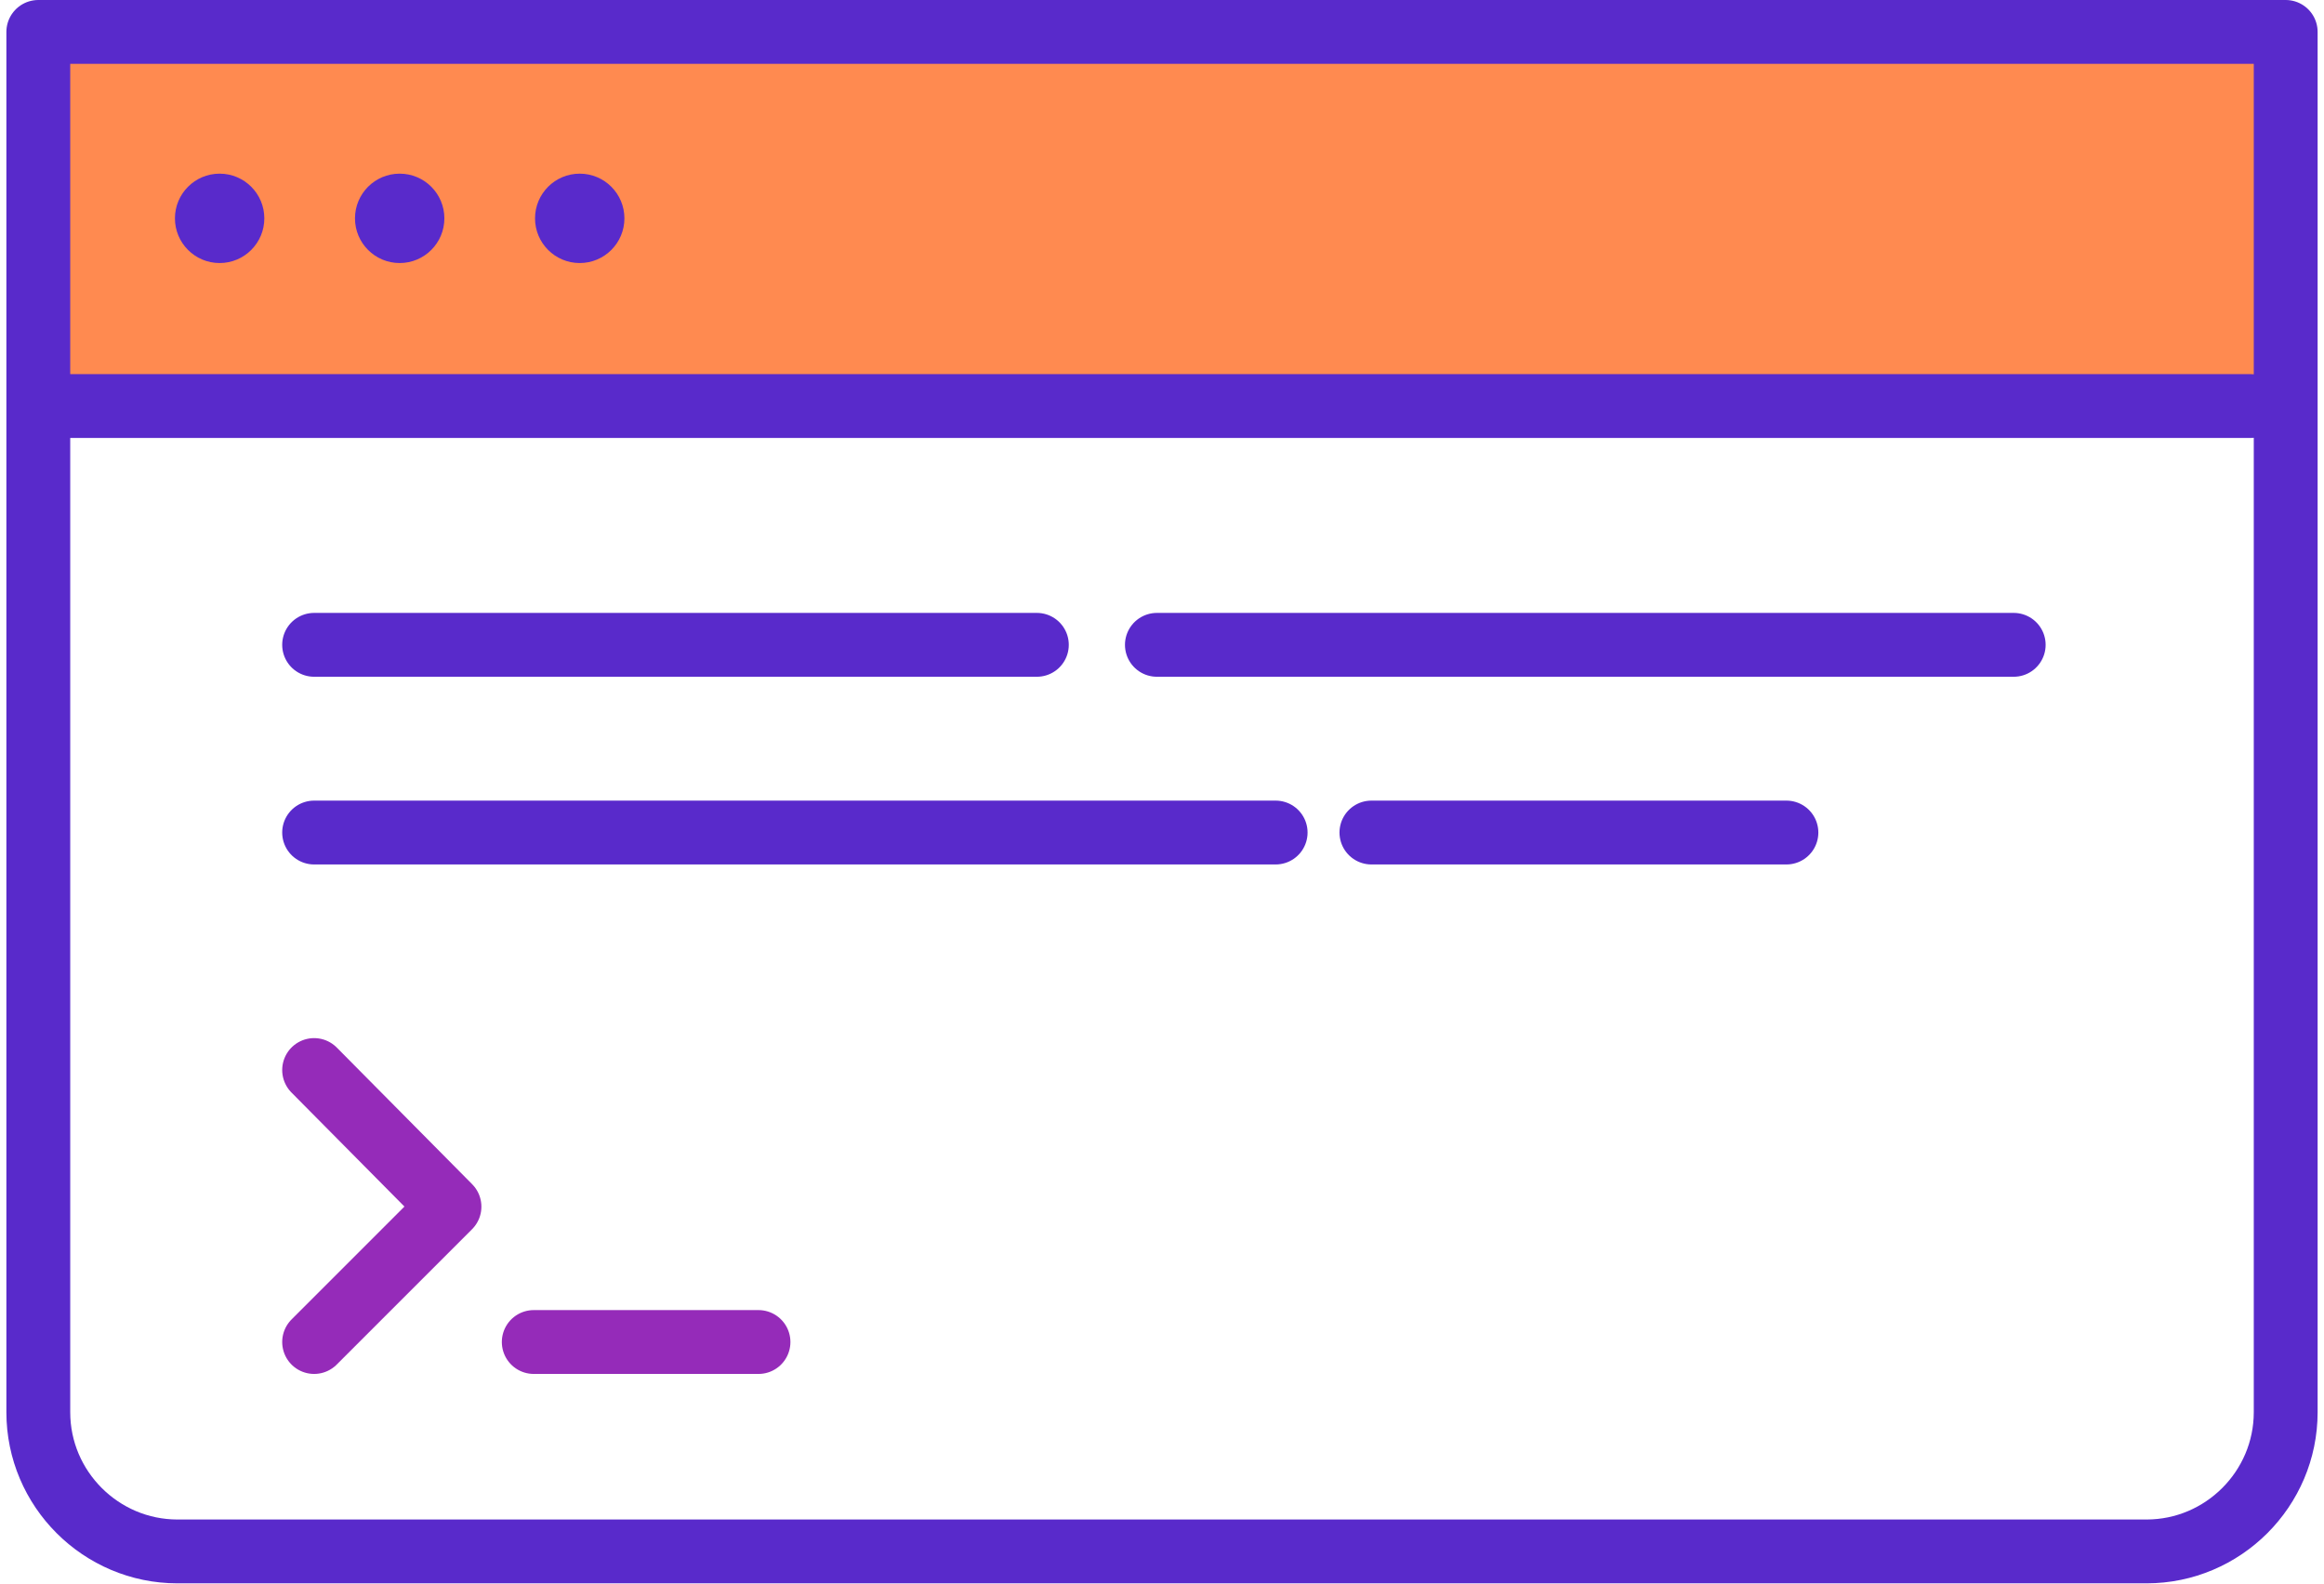
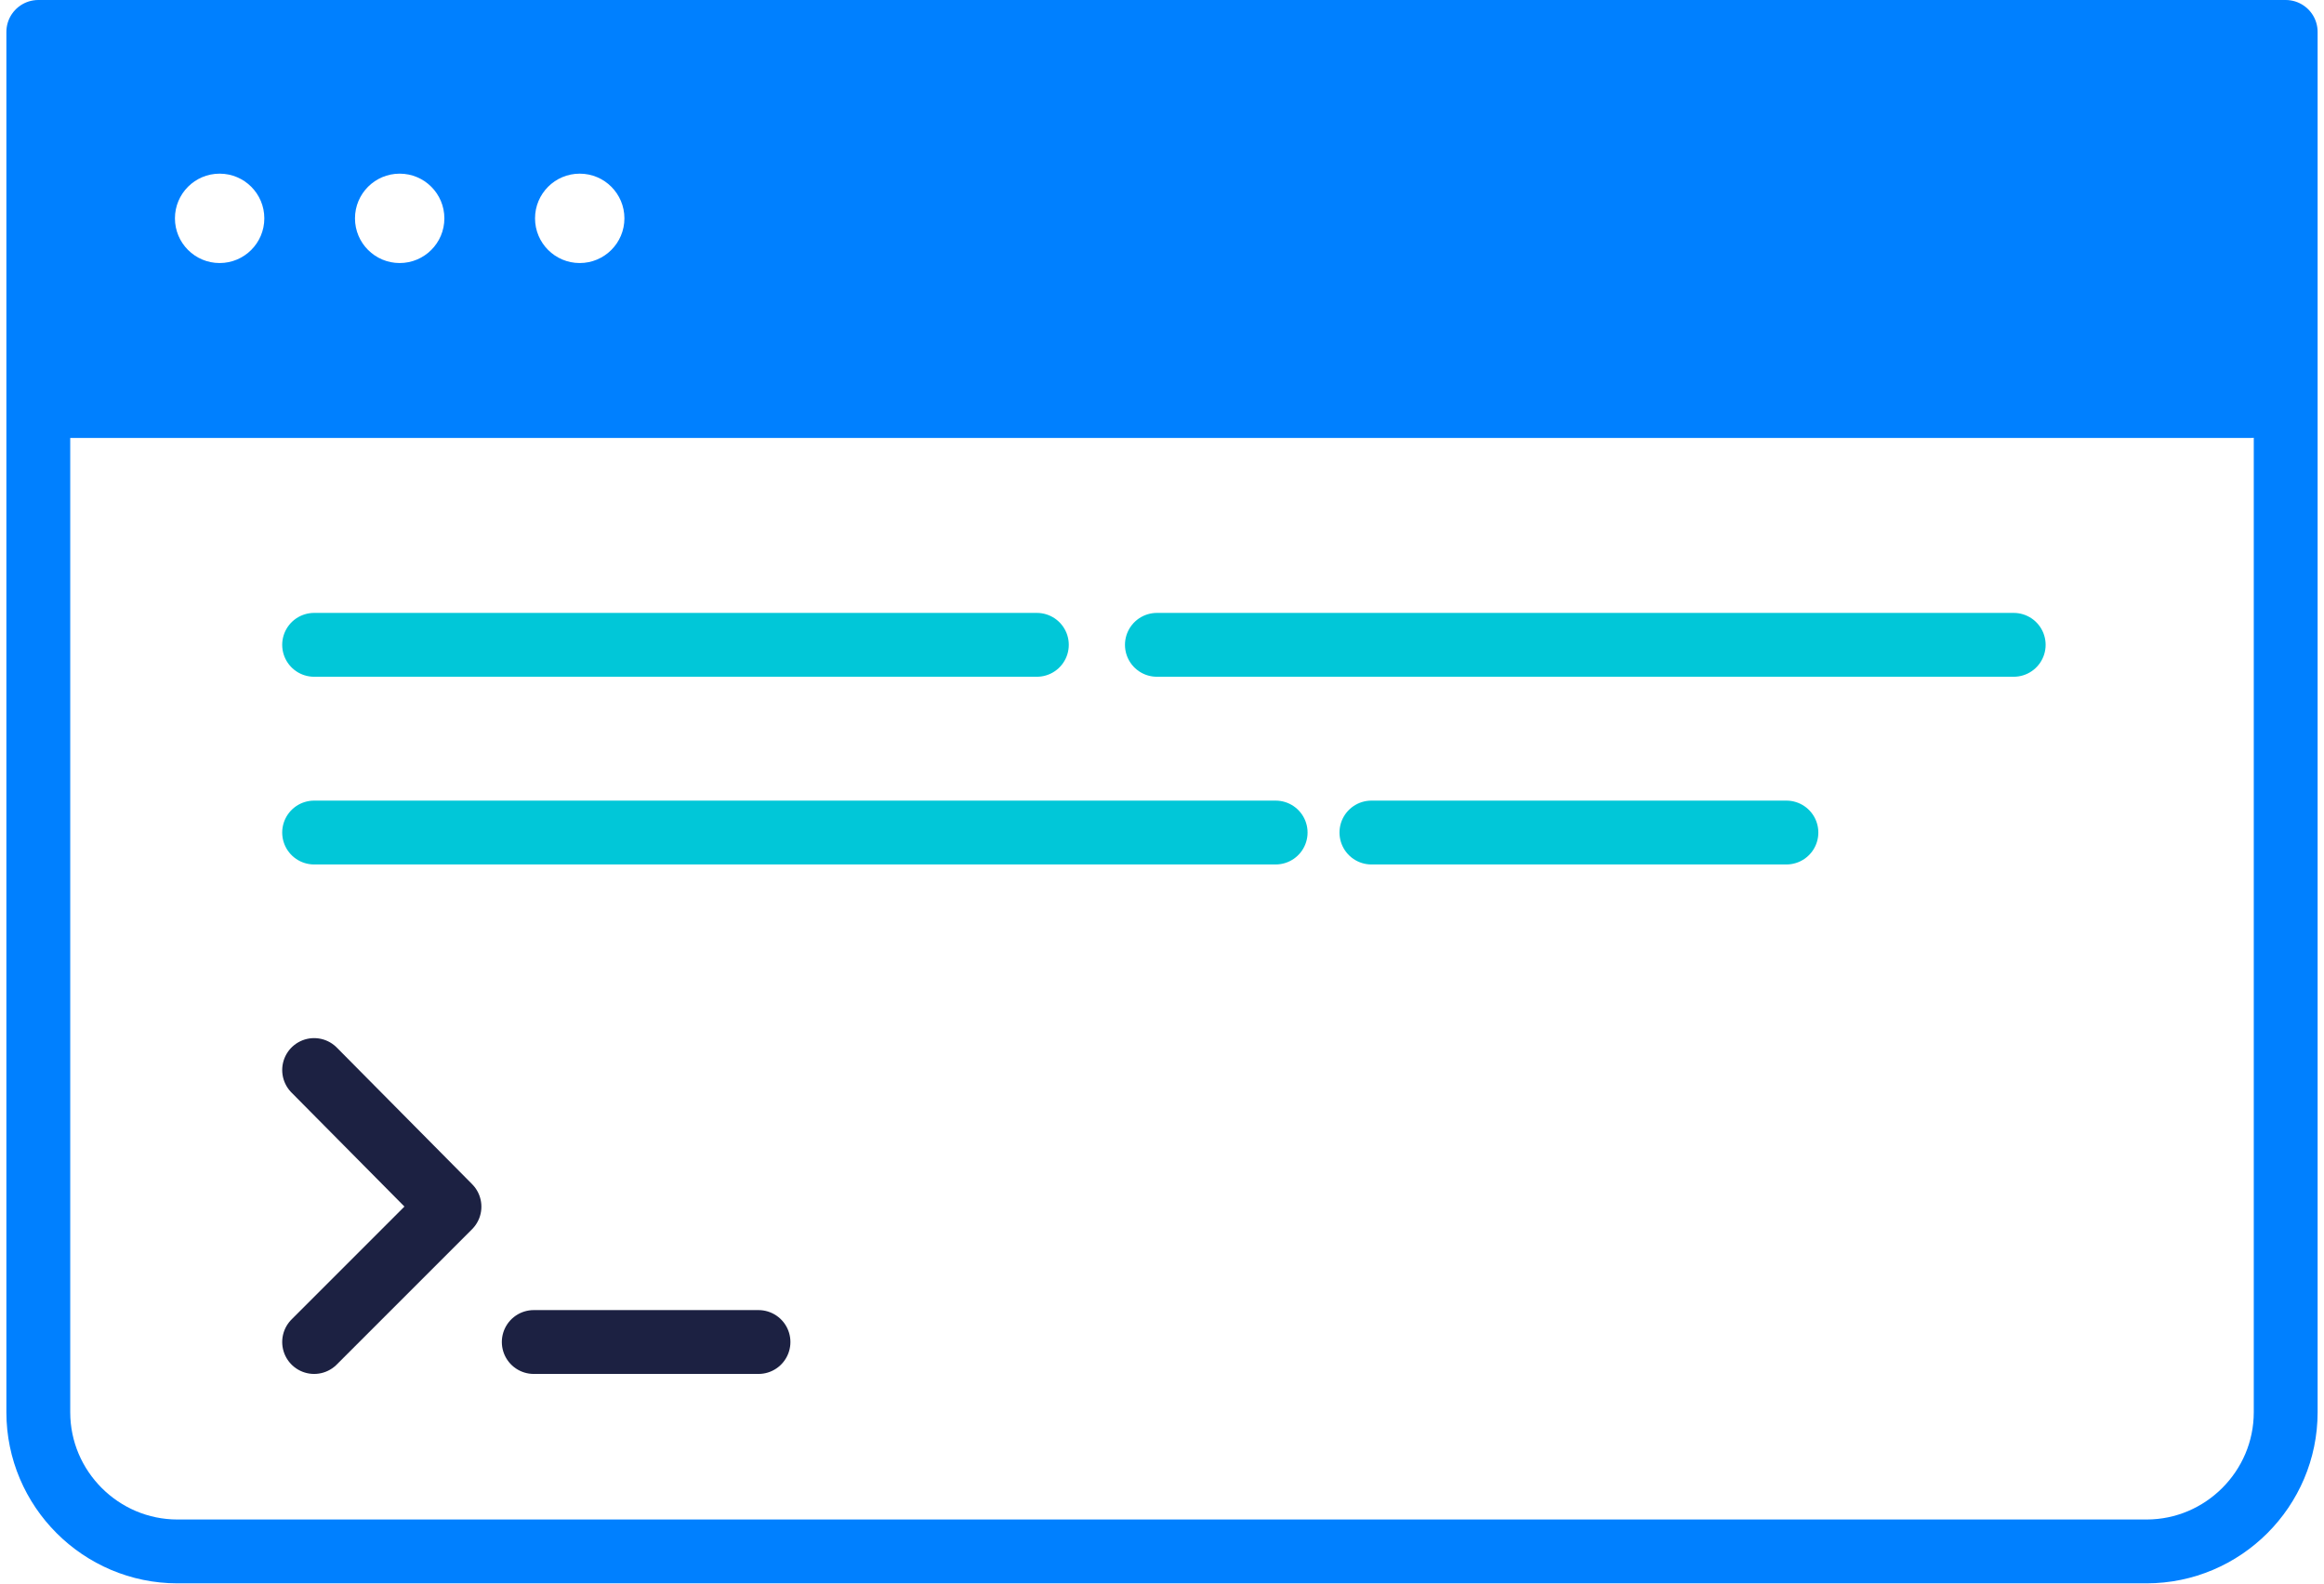
<svg xmlns="http://www.w3.org/2000/svg" width="182" height="124" viewBox="0 0 182 124">
  <g fill="none" fill-rule="evenodd">
-     <path fill="#FF8A50" d="M3 1h177v31H3z" />
-     <path d="M168.1 121.5H13.9c-6 0-10.9-4.9-10.9-10.9V2.5h176v108.1c0 6-4.9 10.9-10.9 10.9zM4.396 31.8h171.822" stroke="#592ACB" stroke-width="5" stroke-linecap="round" stroke-linejoin="round" />
+     <path d="M3 1h177v31H3z" style="fill: rgb(0, 128, 255);" />
+     <path d="M168.1 121.5H13.9c-6 0-10.9-4.9-10.9-10.9V2.5h176v108.1c0 6-4.9 10.9-10.9 10.9zM4.396 31.8h171.822" stroke-width="5" stroke-linecap="round" stroke-linejoin="round" style="stroke: rgb(0, 128, 255);" />
    <g transform="translate(13 13)" fill="#592ACB">
-       <circle cx="4.2" cy="4.1" r="3.5" />
-       <circle cx="18.3" cy="4.1" r="3.5" />
-       <circle cx="32.4" cy="4.1" r="3.5" />
+       <circle cx="4.2" cy="4.1" r="3.5" style="fill: rgb(255, 255, 255);" />
+       <circle cx="18.3" cy="4.1" r="3.5" style="fill: rgb(255, 255, 255);" />
+       <circle cx="32.4" cy="4.1" r="3.5" style="fill: rgb(255, 255, 255);" />
    </g>
-     <path d="M24.6 50.5h56.6M90.6 50.5h67.1M24.6 65.2h75.3M107.4 65.2h32.5" stroke="#592ACB" stroke-width="5" stroke-linecap="round" stroke-linejoin="round" />
-     <path d="M41.8 105.1h17.6M24.6 83.8l10.6 10.7-10.6 10.6" stroke="#952BB9" stroke-width="5" stroke-linecap="round" stroke-linejoin="round" />
+     <path d="M24.6 50.5h56.6M90.6 50.5h67.1M24.6 65.2h75.3M107.4 65.2h32.5" stroke-width="5" stroke-linecap="round" stroke-linejoin="round" style="stroke: rgb(1, 199, 216);" />
+     <path d="M41.8 105.1h17.6M24.6 83.8l10.6 10.7-10.6 10.6" stroke-width="5" stroke-linecap="round" stroke-linejoin="round" style="stroke: rgb(28, 33, 66);" />
  </g>
</svg>
